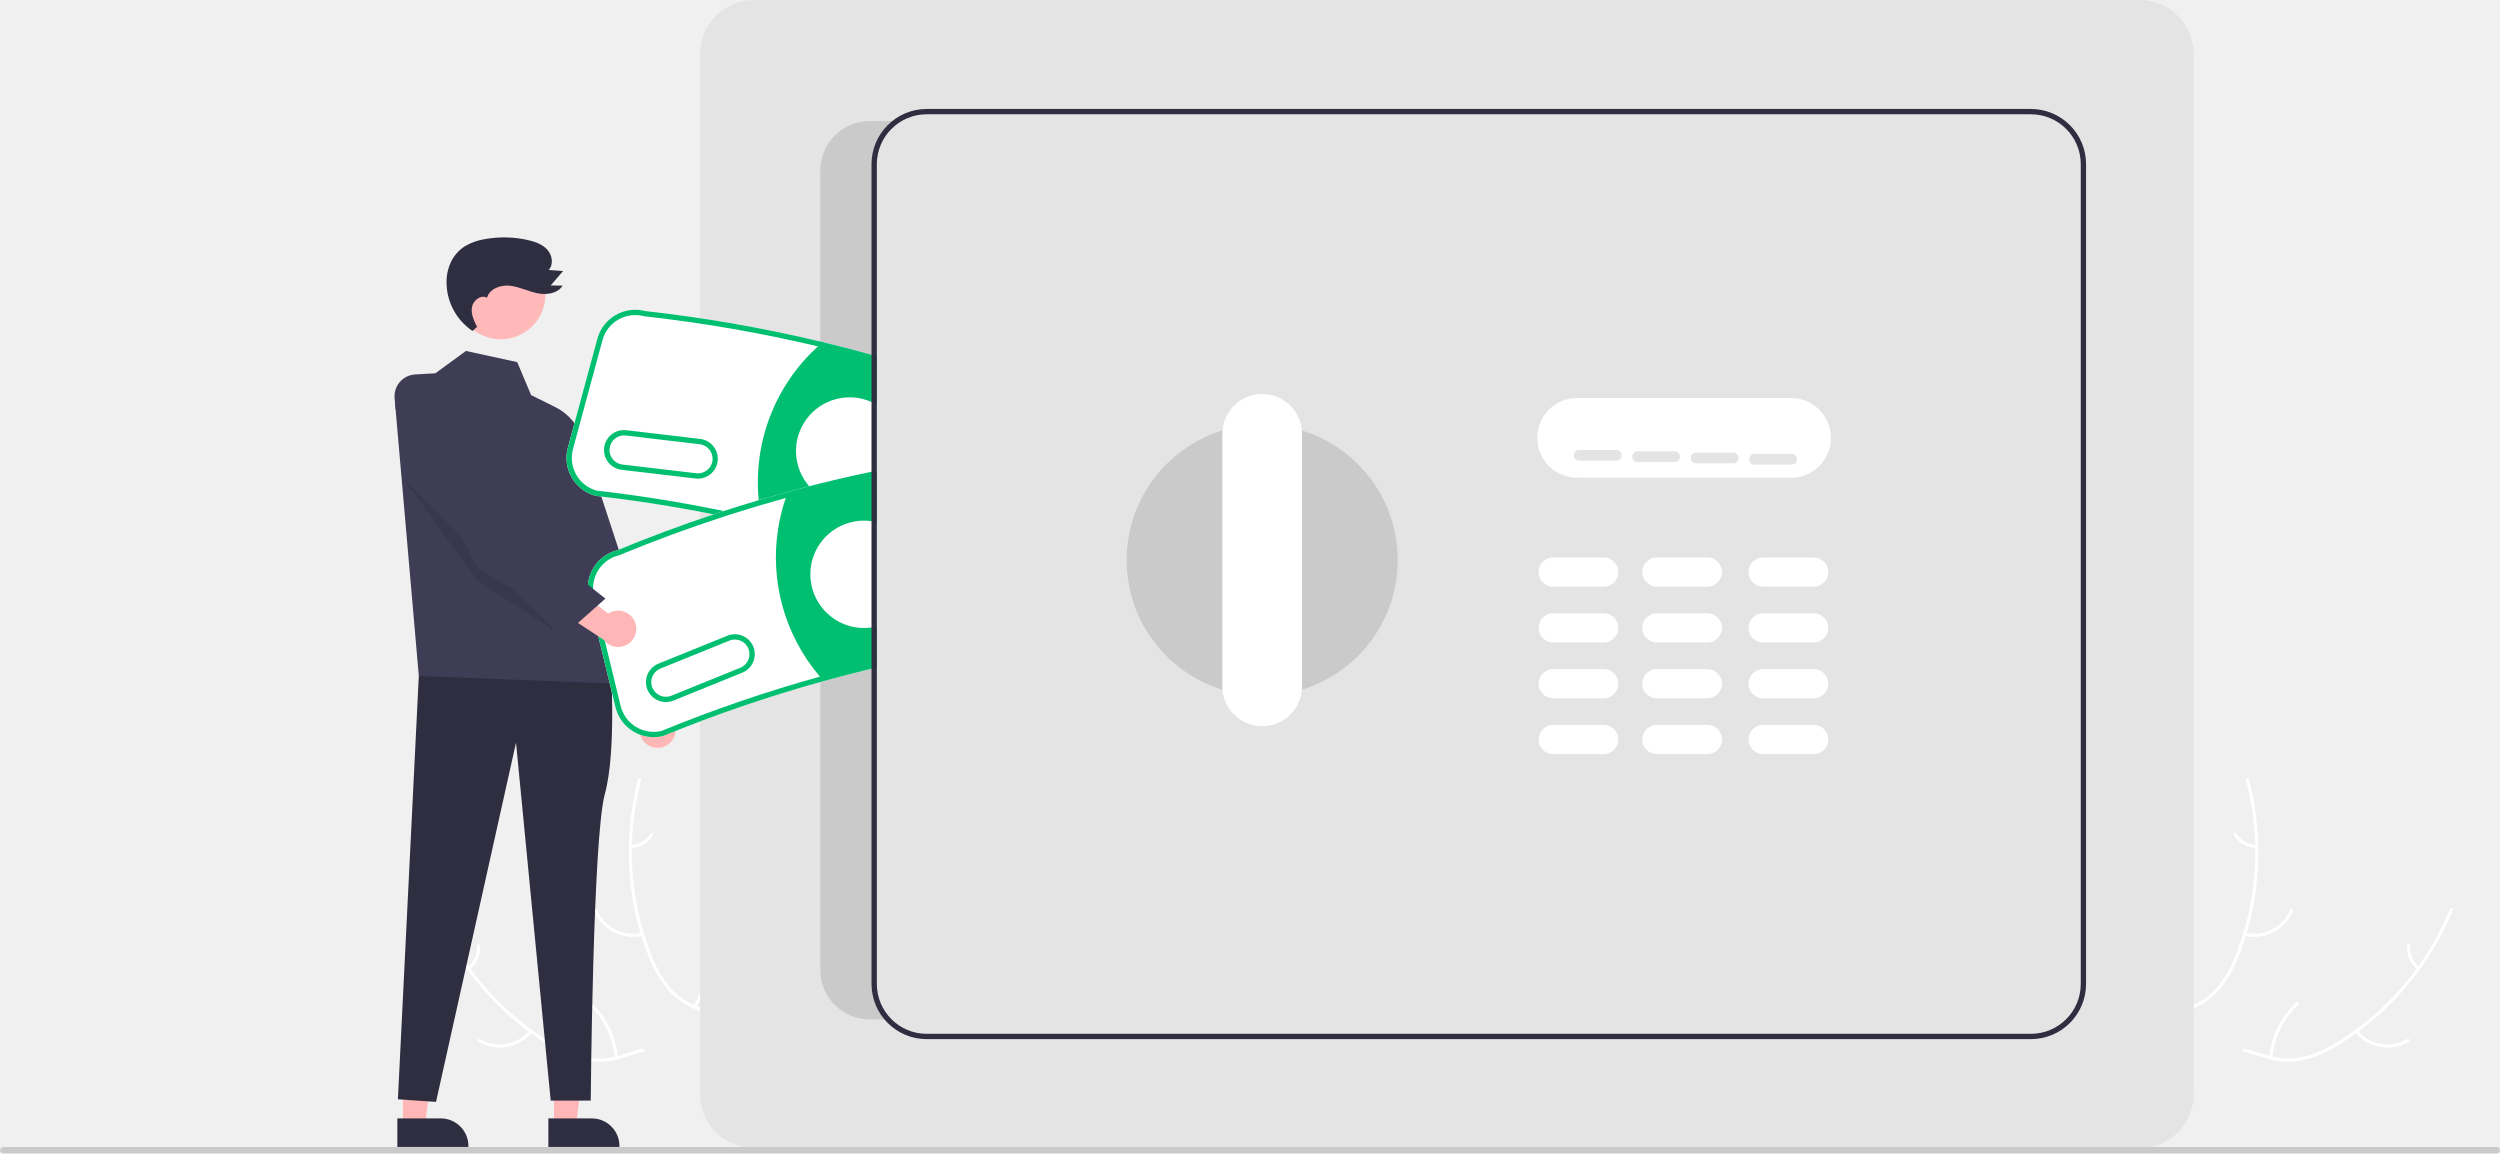
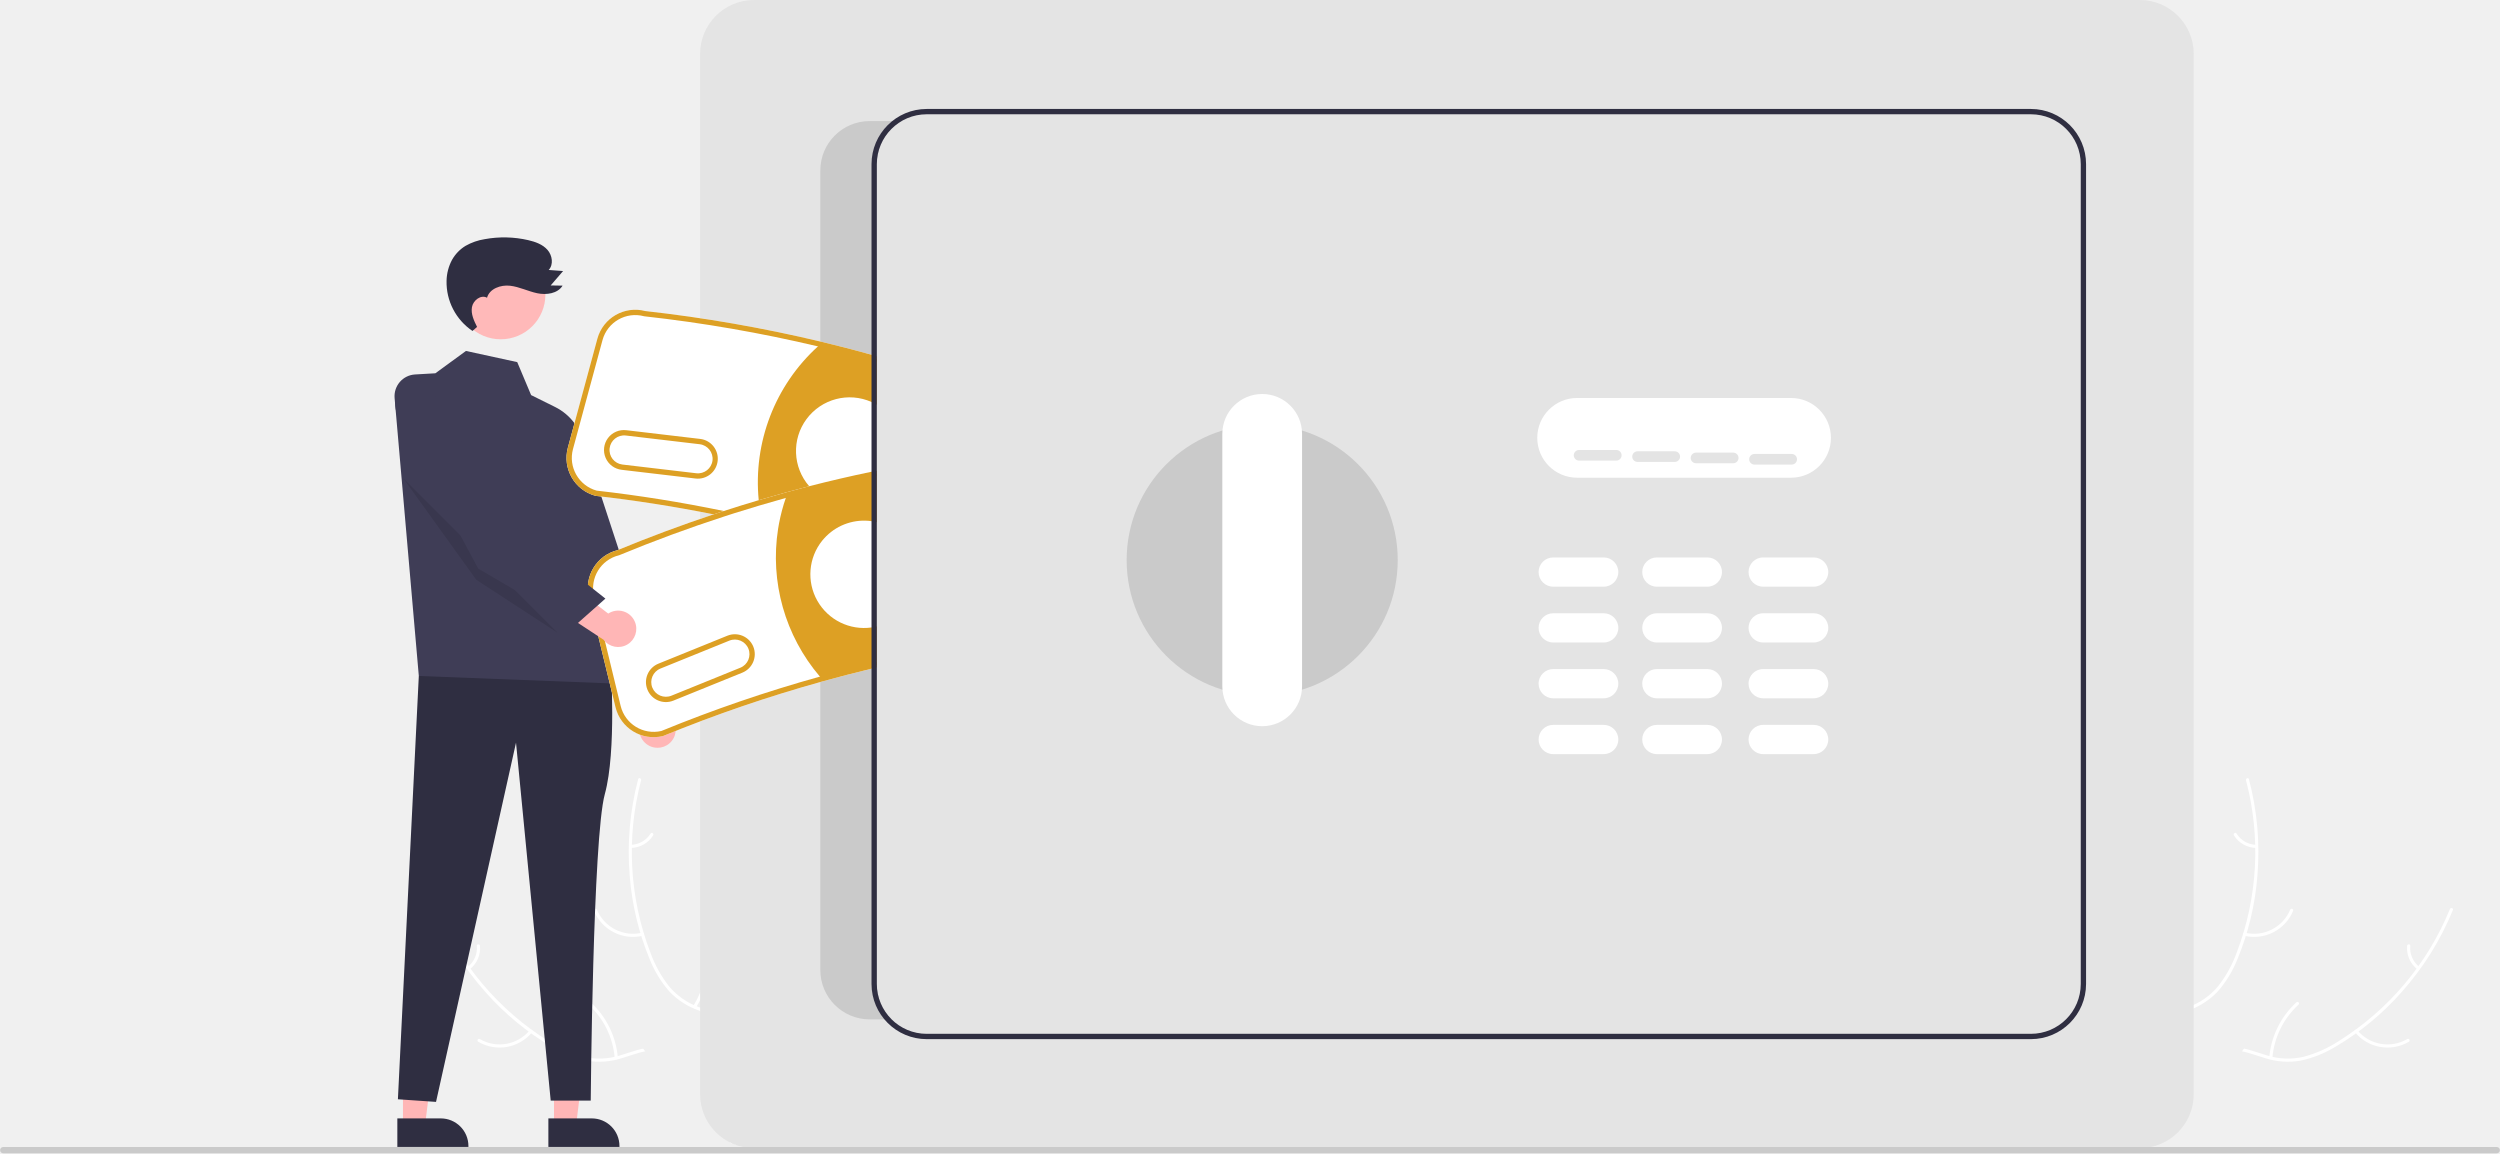
<svg xmlns="http://www.w3.org/2000/svg" data-name="Layer 1" width="940.675" height="433.962" viewBox="0 0 940.675 433.962">
  <path d="M329.153,642.833c-22.523-14.678-38.899-41.062-35.548-67.736a123.863,123.863,0,0,0,76.435,37.278c11.219,1.123,23.814,1.203,31.781,9.181,4.957,4.964,7.064,12.219,7.172,19.234.108,7.015-1.577,13.919-3.252,20.732l.412,1.702C379.287,662.231,351.676,657.511,329.153,642.833Z" transform="translate(-129.6623 -233.0189)" fill="#f0f0f0" />
  <path d="M294.169,575.092a105.87,105.87,0,0,0,42.013,49.777,45.591,45.591,0,0,0,13.057,5.792,26.149,26.149,0,0,0,13.752-.528c4.18-1.223,8.313-2.957,12.718-3.142a16.011,16.011,0,0,1,12.09,5.027c3.962,3.993,6.252,9.171,8.316,14.312,2.292,5.709,4.582,11.675,9.25,15.903.566.512-.262,1.36-.827.848-8.121-7.357-9.015-19.159-15.398-27.694-2.979-3.982-7.175-7.091-12.306-7.223-4.487-.115-8.751,1.67-12.972,2.945a27.903,27.903,0,0,1-13.427,1.017,42.148,42.148,0,0,1-13.232-5.269,102.713,102.713,0,0,1-24.765-20.427A107.747,107.747,0,0,1,293.027,575.407c-.288-.704.857-1.014,1.142-.315Z" transform="translate(-129.6623 -233.0189)" fill="#fff" />
  <path d="M329.878,621.438a15.884,15.884,0,0,1-20.255,3.572c-.657-.387-.085-1.426.572-1.038a14.708,14.708,0,0,0,18.835-3.361c.484-.589,1.329.241.848.827Z" transform="translate(-129.6623 -233.0189)" fill="#fff" />
  <path d="M360.954,631.032a30.615,30.615,0,0,0-9.853-20.018c-.564-.514.264-1.362.827-.848a31.844,31.844,0,0,1,10.211,20.851c.062.761-1.123.772-1.185.015Z" transform="translate(-129.6623 -233.0189)" fill="#fff" />
  <path d="M305.737,596.777a8.991,8.991,0,0,0,3.347-7.848c-.072-.76,1.113-.77,1.185-.015a10.075,10.075,0,0,1-3.683,8.69.612.612,0,0,1-.838.011.595.595,0,0,1-.011-.838Z" transform="translate(-129.6623 -233.0189)" fill="#fff" />
  <path d="M370.433,526.285c.058.473.117.947.184,1.425a118.406,118.406,0,0,0,3.986,18.789c.134.477.278.959.425,1.432a124.827,124.827,0,0,0,21.468,40.635,121.223,121.223,0,0,0,12.53,13.5c6.233,5.766,13.45,11.523,17.3,18.798a20.798,20.798,0,0,1,1.087,2.333l-19.216,39.393c-.089.068-.168.14-.257.208l-.695,1.608c-.248-.199-.501-.411-.748-.61-.144-.115-.284-.239-.428-.353-.095-.079-.189-.159-.279-.225-.032-.026-.063-.053-.086-.075-.09-.066-.167-.137-.248-.199q-2.124-1.77-4.23-3.576c-.009-.004-.009-.004-.014-.018-10.676-9.203-20.678-19.377-28.817-30.746-.245-.342-.499-.688-.735-1.048a115.673,115.673,0,0,1-9.609-16.248,102.262,102.262,0,0,1-4.016-9.536,85.037,85.037,0,0,1-4.997-26.114c-.568-17.768,4.553-35.519,16.475-48.396C369.818,526.931,370.119,526.61,370.433,526.285Z" transform="translate(-129.6623 -233.0189)" fill="#f0f0f0" />
  <path d="M370.89,526.618a105.87,105.87,0,0,0,3.576,65.039,45.591,45.591,0,0,0,6.938,12.486,26.149,26.149,0,0,0,11.298,7.858c4.073,1.54,8.418,2.644,12.046,5.148a16.011,16.011,0,0,1,6.627,11.293c.759,5.573-.529,11.087-1.977,16.435-1.607,5.938-3.371,12.08-2.189,18.267.143.75-1.028.928-1.171.179-2.055-10.763,4.337-20.725,4.379-31.383.019-4.973-1.46-9.982-5.477-13.176-3.513-2.793-7.993-3.935-12.13-5.459a27.903,27.903,0,0,1-11.333-7.272A42.148,42.148,0,0,1,374.083,593.86a102.712,102.712,0,0,1-7.475-31.22,107.747,107.747,0,0,1,3.18-36.459c.194-.735,1.295-.294,1.102.436Z" transform="translate(-129.6623 -233.0189)" fill="#fff" />
  <path d="M371.497,585.122a15.884,15.884,0,0,1-18.323-9.343c-.291-.705.79-1.19,1.082-.484a14.708,14.708,0,0,0,17.062,8.656c.741-.179.916.993.179,1.171Z" transform="translate(-129.6623 -233.0189)" fill="#fff" />
  <path d="M390.534,611.492a30.615,30.615,0,0,0,4.185-21.915c-.14-.75,1.031-.928,1.171-.179a31.844,31.844,0,0,1-4.401,22.796c-.409.645-1.361-.059-.955-.701Z" transform="translate(-129.6623 -233.0189)" fill="#fff" />
  <path d="M367.07,550.896a8.991,8.991,0,0,0,7.397-4.251c.4-.65,1.353.055.955.701a10.075,10.075,0,0,1-8.173,4.721.612.612,0,0,1-.675-.496.595.595,0,0,1,.496-.675Z" transform="translate(-129.6623 -233.0189)" fill="#fff" />
  <path d="M1016.501,642.833c22.523-14.678,38.899-41.062,35.548-67.736a123.863,123.863,0,0,1-76.435,37.278c-11.219,1.123-23.814,1.203-31.781,9.181-4.957,4.964-7.064,12.219-7.172,19.234-.108,7.015,1.577,13.919,3.252,20.732l-.412,1.702C966.366,662.231,993.978,657.511,1016.501,642.833Z" transform="translate(-129.6623 -233.0189)" fill="#f0f0f0" />
  <path d="M1051.484,575.092a105.87,105.87,0,0,1-42.013,49.777,45.591,45.591,0,0,1-13.057,5.792,26.149,26.149,0,0,1-13.752-.528c-4.18-1.223-8.313-2.957-12.718-3.142a16.011,16.011,0,0,0-12.09,5.027c-3.962,3.993-6.252,9.171-8.316,14.312-2.292,5.709-4.582,11.675-9.25,15.903-.566.512.262,1.36.827.848,8.121-7.357,9.015-19.159,15.398-27.694,2.979-3.982,7.175-7.091,12.306-7.223,4.487-.115,8.751,1.67,12.972,2.945a27.902,27.902,0,0,0,13.427,1.017,42.148,42.148,0,0,0,13.232-5.269,102.713,102.713,0,0,0,24.765-20.427,107.747,107.747,0,0,0,19.411-31.025c.288-.704-.857-1.014-1.142-.315Z" transform="translate(-129.6623 -233.0189)" fill="#fff" />
  <path d="M1015.776,621.438a15.884,15.884,0,0,0,20.255,3.572c.657-.387.085-1.426-.572-1.038a14.708,14.708,0,0,1-18.835-3.361c-.484-.589-1.329.241-.848.827Z" transform="translate(-129.6623 -233.0189)" fill="#fff" />
  <path d="M984.699,631.032a30.615,30.615,0,0,1,9.853-20.018c.564-.514-.264-1.362-.827-.848a31.844,31.844,0,0,0-10.211,20.851c-.062.761,1.123.772,1.185.015Z" transform="translate(-129.6623 -233.0189)" fill="#fff" />
  <path d="M1039.917,596.777a8.991,8.991,0,0,1-3.347-7.848c.072-.76-1.113-.77-1.185-.015a10.075,10.075,0,0,0,3.683,8.69.612.612,0,0,0,.838.011.595.595,0,0,0,.011-.838Z" transform="translate(-129.6623 -233.0189)" fill="#fff" />
  <path d="M975.221,526.285c-.058.473-.117.947-.184,1.425a118.407,118.407,0,0,1-3.986,18.789c-.134.477-.278.959-.425,1.432a124.827,124.827,0,0,1-21.468,40.635,121.225,121.225,0,0,1-12.53,13.5c-6.233,5.766-13.45,11.523-17.3,18.798a20.796,20.796,0,0,0-1.087,2.333L937.456,662.59c.089.068.168.14.257.208l.695,1.608c.248-.199.501-.411.748-.61.144-.115.284-.239.428-.353.095-.079.189-.159.28-.225.032-.026.063-.053.086-.075.09-.066.167-.137.248-.199q2.124-1.77,4.23-3.576c.009-.004.009-.004.014-.018,10.676-9.203,20.678-19.377,28.817-30.746.245-.342.499-.688.735-1.048a115.673,115.673,0,0,0,9.609-16.248,102.26,102.26,0,0,0,4.016-9.536,85.036,85.036,0,0,0,4.997-26.114c.568-17.768-4.553-35.519-16.475-48.396C975.836,526.931,975.535,526.61,975.221,526.285Z" transform="translate(-129.6623 -233.0189)" fill="#f0f0f0" />
  <path d="M974.764,526.618a105.87,105.87,0,0,1-3.576,65.039,45.591,45.591,0,0,1-6.938,12.486,26.149,26.149,0,0,1-11.298,7.858c-4.073,1.54-8.418,2.644-12.046,5.148a16.011,16.011,0,0,0-6.627,11.293c-.759,5.573.529,11.087,1.977,16.435,1.607,5.938,3.371,12.08,2.189,18.267-.143.75,1.028.928,1.171.179,2.055-10.763-4.337-20.725-4.379-31.383-.019-4.973,1.46-9.982,5.477-13.176,3.513-2.793,7.993-3.935,12.13-5.459a27.902,27.902,0,0,0,11.333-7.272A42.148,42.148,0,0,0,971.571,593.86a102.712,102.712,0,0,0,7.475-31.22,107.747,107.747,0,0,0-3.18-36.459c-.194-.735-1.295-.294-1.102.436Z" transform="translate(-129.6623 -233.0189)" fill="#fff" />
  <path d="M974.157,585.122A15.884,15.884,0,0,0,992.48,575.779c.291-.705-.79-1.19-1.082-.484a14.708,14.708,0,0,1-17.062,8.656c-.741-.179-.916.993-.179,1.171Z" transform="translate(-129.6623 -233.0189)" fill="#fff" />
  <path d="M955.12,611.492a30.615,30.615,0,0,1-4.185-21.915c.14-.75-1.031-.928-1.171-.179a31.844,31.844,0,0,0,4.401,22.796c.409.645,1.361-.059.955-.701Z" transform="translate(-129.6623 -233.0189)" fill="#fff" />
  <path d="M978.584,550.896a8.991,8.991,0,0,1-7.397-4.251c-.4-.65-1.353.055-.955.701a10.075,10.075,0,0,0,8.173,4.721.612.612,0,0,0,.675-.496.595.595,0,0,0-.496-.675Z" transform="translate(-129.6623 -233.0189)" fill="#fff" />
  <path d="M373.514,513.394a6.803,6.803,0,0,1-1.614-10.306l-11.981-20.999,12.537.81,9.455,19.817A6.84,6.84,0,0,1,373.514,513.394Z" transform="translate(-129.6623 -233.0189)" fill="#ffb6b6" />
  <polygon points="151.623 423.528 159.918 423.528 163.864 391.535 151.622 391.536 151.623 423.528" fill="#ffb6b6" />
  <path d="M279.17,653.839l16.335-.001h.001A10.41,10.41,0,0,1,305.915,664.248v.338l-26.745.001Z" transform="translate(-129.6623 -233.0189)" fill="#2f2e41" />
  <polygon points="208.454 423.528 216.748 423.528 220.694 391.535 208.452 391.536 208.454 423.528" fill="#ffb6b6" />
  <path d="M336,653.839l16.335-.001h.001a10.41,10.41,0,0,1,10.41,10.41v.338l-26.745.001Z" transform="translate(-129.6623 -233.0189)" fill="#2f2e41" />
  <path d="M359.444,482.991s2.281,32.489-2.212,48.851-5.296,115.312-5.296,115.312H336.876l-13.054-134.691L293.727,647.629l-14.346-.986,7.867-159.275Z" transform="translate(-129.6623 -233.0189)" fill="#2f2e41" />
  <path d="M293.473,373.473l11.514-8.402,19.293,4.201,5.223,12.409,8.999,4.462a20.399,20.399,0,0,1,11.127,15.352l12.856,88.78-75.236-2.908-9.108-104.556a8.197,8.197,0,0,1,7.69-8.894Z" transform="translate(-129.6623 -233.0189)" fill="#3f3d56" />
  <polygon points="213.6 160.059 220.549 169.426 250.815 261.738 236.628 267.418 213.911 224.403 213.6 160.059" fill="#3f3d56" />
  <circle cx="188.411" cy="110.861" r="16.804" fill="#ffb9b9" />
  <polygon points="151.778 179.997 179.2 218.137 209.852 238.125 151.778 179.997" opacity="0.1" />
  <path d="M309.168,356.028c-1.169-2.334-2.371-4.874-1.925-7.445s3.398-4.812,5.675-3.537c.945-3.415,5.128-4.91,8.649-4.515s6.764,2.093,10.231,2.822,7.678.151,9.553-2.856l-4.484-.078,4.669-5.416-5.413-.405c1.875-2.023,1.377-5.461-.438-7.538s-4.569-3.06-7.257-3.682a40.428,40.428,0,0,0-16.342-.376A21.245,21.245,0,0,0,304.826,325.528a14.445,14.445,0,0,0-5.076,5.264,17.377,17.377,0,0,0-2.062,7.919,22.145,22.145,0,0,0,9.757,18.837" transform="translate(-129.6623 -233.0189)" fill="#2f2e41" />
  <path d="M934.835,665.019H413.347a20.279,20.279,0,0,1-20.256-20.256V253.275a20.279,20.279,0,0,1,20.256-20.256H934.835a20.279,20.279,0,0,1,20.256,20.256V644.763A20.279,20.279,0,0,1,934.835,665.019Z" transform="translate(-129.6623 -233.0189)" fill="#e4e4e4" />
  <path d="M803.587,412.769H723.086a15,15,0,0,1,0-30h80.5a15,15,0,0,1,0,30Z" transform="translate(-129.6623 -233.0189)" fill="#fff" />
  <path d="M733.087,453.769h-19a5.5,5.5,0,0,1,0-11h19a5.5,5.5,0,0,1,0,11Z" transform="translate(-129.6623 -233.0189)" fill="#fff" />
  <path d="M812.087,453.769h-19a5.5,5.5,0,0,1,0-11h19a5.5,5.5,0,0,1,0,11Z" transform="translate(-129.6623 -233.0189)" fill="#fff" />
  <path d="M772.087,453.769h-19a5.5,5.5,0,0,1,0-11h19a5.5,5.5,0,0,1,0,11Z" transform="translate(-129.6623 -233.0189)" fill="#fff" />
  <path d="M733.087,474.769h-19a5.5,5.5,0,0,1,0-11h19a5.5,5.5,0,0,1,0,11Z" transform="translate(-129.6623 -233.0189)" fill="#fff" />
  <path d="M812.087,474.769h-19a5.5,5.5,0,0,1,0-11h19a5.5,5.5,0,0,1,0,11Z" transform="translate(-129.6623 -233.0189)" fill="#fff" />
  <path d="M772.087,474.769h-19a5.5,5.5,0,0,1,0-11h19a5.5,5.5,0,0,1,0,11Z" transform="translate(-129.6623 -233.0189)" fill="#fff" />
  <path d="M733.087,495.769h-19a5.5,5.5,0,0,1,0-11h19a5.5,5.5,0,0,1,0,11Z" transform="translate(-129.6623 -233.0189)" fill="#fff" />
  <path d="M812.087,495.769h-19a5.5,5.5,0,0,1,0-11h19a5.5,5.5,0,0,1,0,11Z" transform="translate(-129.6623 -233.0189)" fill="#fff" />
  <path d="M772.087,495.769h-19a5.5,5.5,0,0,1,0-11h19a5.5,5.5,0,0,1,0,11Z" transform="translate(-129.6623 -233.0189)" fill="#fff" />
  <path d="M733.087,516.769h-19a5.5,5.5,0,0,1,0-11h19a5.5,5.5,0,1,1,0,11Z" transform="translate(-129.6623 -233.0189)" fill="#fff" />
  <path d="M812.087,516.769h-19a5.5,5.5,0,0,1,0-11h19a5.5,5.5,0,1,1,0,11Z" transform="translate(-129.6623 -233.0189)" fill="#fff" />
  <path d="M772.087,516.769h-19a5.5,5.5,0,0,1,0-11h19a5.5,5.5,0,1,1,0,11Z" transform="translate(-129.6623 -233.0189)" fill="#fff" />
  <circle cx="474.924" cy="210.75" r="51" fill="#cacaca" />
  <path d="M604.587,506.269a15.017,15.017,0,0,1-15-15v-95a15,15,0,1,1,30,0v95A15.017,15.017,0,0,1,604.587,506.269Z" transform="translate(-129.6623 -233.0189)" fill="#fff" />
  <path d="M737.823,406.328h-14a2,2,0,0,1,0-4h14a2,2,0,1,1,0,4Z" transform="translate(-129.6623 -233.0189)" fill="#e4e4e4" />
  <path d="M759.823,406.828h-14a2,2,0,0,1,0-4h14a2,2,0,1,1,0,4Z" transform="translate(-129.6623 -233.0189)" fill="#e4e4e4" />
  <path d="M781.823,407.328h-14a2,2,0,0,1,0-4h14a2,2,0,1,1,0,4Z" transform="translate(-129.6623 -233.0189)" fill="#e4e4e4" />
  <path d="M803.823,407.828h-14a2,2,0,0,1,0-4h14a2,2,0,1,1,0,4Z" transform="translate(-129.6623 -233.0189)" fill="#e4e4e4" />
  <path d="M459.587,603.268a18.693,18.693,0,0,0,5.56,13.31h-8.261a18.559,18.559,0,0,1-18.559-18.559V297.137a18.559,18.559,0,0,1,18.559-18.559h12.021a18.744,18.744,0,0,0-9.32,16.2Z" transform="translate(-129.6623 -233.0189)" fill="#cacaca" />
  <path d="M1069.147,666.981H130.853a1.191,1.191,0,0,1,0-2.381h938.294a1.191,1.191,0,0,1,0,2.381Z" transform="translate(-129.6623 -233.0189)" fill="#cacaca" />
  <path d="M457.587,366.498q-9.48-2.655-19.03-4.92a543.559,543.559,0,0,0-66.09-11.52,14.785,14.785,0,0,0-18.03,10.41l-11.11,41a14.777,14.777,0,0,0,10.39,18.11l.15.03c14.7,1.67,29.54,3.99,44.3,6.95,1.32.26,2.63.53,3.95.81q7.095,1.47,14.15,3.14c2.06.48,4.11.98,6.17,1.49q8.31,2.07,16.63,4.41,9.255,2.61,18.52,5.57c.67.2,1.34.41,2,.63v-75.54C458.927,366.868,458.257,366.678,457.587,366.498Z" transform="translate(-129.6623 -233.0189)" fill="#fff" />
-   <path d="M457.587,366.498q-9.48-2.655-19.03-4.92a543.559,543.559,0,0,0-66.09-11.52,14.785,14.785,0,0,0-18.03,10.41l-11.11,41a14.777,14.777,0,0,0,10.39,18.11l.15.03c14.7,1.67,29.54,3.99,44.3,6.95,1.32.26,2.63.53,3.95.81q7.095,1.47,14.15,3.14c2.06.48,4.11.98,6.17,1.49q8.31,2.07,16.63,4.41,9.255,2.61,18.52,5.57c.67.2,1.34.41,2,.63v-2.11c-.67-.21-1.34-.42-2-.63q-8.52-2.715-17.02-5.11-3.18-.915-6.36-1.77-5.73-1.545-11.43-2.96-3.03-.765-6.05-1.47c-.15-.04-.31-.07-.46-.11q-5.145-1.215-10.31-2.32c-1.32-.28-2.64-.56-3.96-.83-15.92-3.3-31.96-5.87-47.83-7.67a12.777,12.777,0,0,1-8.91-15.63l11.11-41.01a12.767,12.767,0,0,1,15.65-8.97l.15.02a541.782,541.782,0,0,1,65.26,11.32c.22.06.44.11.66.16q9.781,2.34,19.5,5.06c.66.18,1.33.37,2,.57v-2.08C458.927,366.868,458.257,366.678,457.587,366.498Z" transform="translate(-129.6623 -233.0189)" fill="#01bf71" />
-   <path d="M459.587,368.108v73.44c-.67-.22-1.33-.43-2-.64q-8.865-2.835-17.79-5.34-8.566-2.43-17.19-4.57c-2.04-.5-4.07-.99-6.11-1.47-.08-.36-.16-.72-.23-1.08-.37-1.72-.66-3.46-.88-5.21-.1-.67-.17-1.34-.24-2.02a69.067,69.067,0,0,1,22.28-57.86c.29-.28.59-.55.89-.81q9.69,2.31,19.27,5C458.257,367.718,458.927,367.908,459.587,368.108Z" transform="translate(-129.6623 -233.0189)" fill="#01bf71" />
-   <path d="M393.177,398.178l-27.81-3.28a7.502,7.502,0,1,0-1.76,14.9l27.81,3.28a7.502,7.502,0,0,0,1.76-14.9Zm4.58,8.1a5.506,5.506,0,0,1-6.11,4.81l-27.81-3.28a5.498,5.498,0,0,1,1.29-10.92l27.81,3.28A5.52,5.52,0,0,1,397.757,406.278Z" transform="translate(-129.6623 -233.0189)" fill="#01bf71" />
+   <path d="M457.587,366.498q-9.48-2.655-19.03-4.92a543.559,543.559,0,0,0-66.09-11.52,14.785,14.785,0,0,0-18.03,10.41l-11.11,41a14.777,14.777,0,0,0,10.39,18.11l.15.03c14.7,1.67,29.54,3.99,44.3,6.95,1.32.26,2.63.53,3.95.81q7.095,1.47,14.15,3.14c2.06.48,4.11.98,6.17,1.49q8.31,2.07,16.63,4.41,9.255,2.61,18.52,5.57c.67.2,1.34.41,2,.63v-2.11c-.67-.21-1.34-.42-2-.63q-8.52-2.715-17.02-5.11-3.18-.915-6.36-1.77-5.73-1.545-11.43-2.96-3.03-.765-6.05-1.47c-.15-.04-.31-.07-.46-.11q-5.145-1.215-10.31-2.32c-1.32-.28-2.64-.56-3.96-.83-15.92-3.3-31.96-5.87-47.83-7.67a12.777,12.777,0,0,1-8.91-15.63l11.11-41.01a12.767,12.767,0,0,1,15.65-8.97l.15.02a541.782,541.782,0,0,1,65.26,11.32c.22.06.44.11.66.16q9.781,2.34,19.5,5.06c.66.18,1.33.37,2,.57v-2.08C458.927,366.868,458.257,366.678,457.587,366.498Z" transform="translate(-129.6623 -233.0189)" fill="#DDA024" />
+   <path d="M459.587,368.108v73.44c-.67-.22-1.33-.43-2-.64q-8.865-2.835-17.79-5.34-8.566-2.43-17.19-4.57c-2.04-.5-4.07-.99-6.11-1.47-.08-.36-.16-.72-.23-1.08-.37-1.72-.66-3.46-.88-5.21-.1-.67-.17-1.34-.24-2.02a69.067,69.067,0,0,1,22.28-57.86c.29-.28.59-.55.89-.81q9.69,2.31,19.27,5C458.257,367.718,458.927,367.908,459.587,368.108Z" transform="translate(-129.6623 -233.0189)" fill="#DDA024" />
+   <path d="M393.177,398.178l-27.81-3.28a7.502,7.502,0,1,0-1.76,14.9l27.81,3.28a7.502,7.502,0,0,0,1.76-14.9Zm4.58,8.1a5.506,5.506,0,0,1-6.11,4.81l-27.81-3.28a5.498,5.498,0,0,1,1.29-10.92l27.81,3.28A5.52,5.52,0,0,1,397.757,406.278Z" transform="translate(-129.6623 -233.0189)" fill="#DDA024" />
  <path d="M459.587,385.308v34.83a16.298,16.298,0,0,1-2,1.02,20.168,20.168,0,0,1-21.84-3.54c-.28-.25-.56-.52-.83-.8-.27-.27-.53-.56-.78-.85a20.186,20.186,0,0,1,23.45-31.69A20.895,20.895,0,0,1,459.587,385.308Z" transform="translate(-129.6623 -233.0189)" fill="#fff" />
  <path d="M457.587,410.518q-11.804,2.46-23.45,5.45-4.35,1.11-8.67,2.3-5.16,1.425-10.32,2.95-6.584,1.95-13.15,4.08c-1.27.42-2.55.84-3.83,1.26-12.17,4.06-24.26,8.56-36.15,13.47a14.787,14.787,0,0,0-10.79,17.81l10.03,41.28a14.779,14.779,0,0,0,17.83,10.86l.14-.05a533.852,533.852,0,0,1,59.93-20.52q9.12-2.535,18.43-4.78c.67-.16,1.33-.32,2-.47v-74.05C458.917,410.228,458.257,410.368,457.587,410.518Z" transform="translate(-129.6623 -233.0189)" fill="#fff" />
-   <path d="M457.587,410.518q-11.804,2.46-23.45,5.45-4.35,1.11-8.67,2.3-5.16,1.425-10.32,2.95-6.584,1.95-13.15,4.08c-1.27.42-2.55.84-3.83,1.26-12.17,4.06-24.26,8.56-36.15,13.47a14.787,14.787,0,0,0-10.79,17.81l10.03,41.28a14.779,14.779,0,0,0,17.83,10.86l.14-.05a533.852,533.852,0,0,1,59.93-20.52q9.12-2.535,18.43-4.78c.67-.16,1.33-.32,2-.47v-2.06c-.67.16-1.33.32-2,.48-.5.12-1.01.24-1.51.36q-8.82,2.145-17.45,4.54c-.15.04-.31.09-.46.13a533.386,533.386,0,0,0-59.63,20.45,12.788,12.788,0,0,1-15.34-9.41l-10.02-41.28a12.772,12.772,0,0,1,9.38-15.41l.15-.05c12.95-5.36,26.13-10.22,39.41-14.54,1.28-.42,2.56-.83,3.84-1.24q4.71-1.485,9.43-2.89,4.98-1.485,9.95-2.86.33-.09.66-.18,4.86-1.335,9.75-2.58,10.845-2.76,21.84-5.07c.66-.14,1.33-.28,2-.41v-2.03C458.917,410.228,458.257,410.368,457.587,410.518Z" transform="translate(-129.6623 -233.0189)" fill="#01bf71" />
-   <path d="M459.587,411.118v72.01c-.66.15-1.33.3-2,.46q-9.39,2.28-18.7,4.86-.375-.42-.72-.84a69.12,69.12,0,0,1-15.73-55.61c.05-.33.11-.67.17-1,.05-.32.11-.65.17-.97a68.508,68.508,0,0,1,2.56-9.65c.13-.38.26-.76.4-1.14q4.575-1.26,9.18-2.42,11.265-2.91,22.67-5.29C458.247,411.378,458.917,411.248,459.587,411.118Z" transform="translate(-129.6623 -233.0189)" fill="#01bf71" />
-   <path d="M413.117,476.348a7.509,7.509,0,0,0-9.77-4.13l-25.95,10.52a7.5,7.5,0,0,0,5.64,13.9l25.95-10.52A7.517,7.517,0,0,0,413.117,476.348Zm-4.88,7.91-25.95,10.53a5.504,5.504,0,0,1-4.14-10.2l25.95-10.52a5.499,5.499,0,1,1,4.14,10.19Z" transform="translate(-129.6623 -233.0189)" fill="#01bf71" />
+   <path d="M457.587,410.518q-11.804,2.46-23.45,5.45-4.35,1.11-8.67,2.3-5.16,1.425-10.32,2.95-6.584,1.95-13.15,4.08c-1.27.42-2.55.84-3.83,1.26-12.17,4.06-24.26,8.56-36.15,13.47a14.787,14.787,0,0,0-10.79,17.81l10.03,41.28a14.779,14.779,0,0,0,17.83,10.86l.14-.05a533.852,533.852,0,0,1,59.93-20.52q9.12-2.535,18.43-4.78c.67-.16,1.33-.32,2-.47v-2.06c-.67.16-1.33.32-2,.48-.5.12-1.01.24-1.51.36q-8.82,2.145-17.45,4.54c-.15.04-.31.09-.46.13a533.386,533.386,0,0,0-59.63,20.45,12.788,12.788,0,0,1-15.34-9.41l-10.02-41.28a12.772,12.772,0,0,1,9.38-15.41l.15-.05c12.95-5.36,26.13-10.22,39.41-14.54,1.28-.42,2.56-.83,3.84-1.24q4.71-1.485,9.43-2.89,4.98-1.485,9.95-2.86.33-.09.66-.18,4.86-1.335,9.75-2.58,10.845-2.76,21.84-5.07c.66-.14,1.33-.28,2-.41v-2.03C458.917,410.228,458.257,410.368,457.587,410.518Z" transform="translate(-129.6623 -233.0189)" fill="#DDA024" />
+   <path d="M459.587,411.118v72.01c-.66.15-1.33.3-2,.46q-9.39,2.28-18.7,4.86-.375-.42-.72-.84a69.12,69.12,0,0,1-15.73-55.61c.05-.33.11-.67.17-1,.05-.32.11-.65.17-.97a68.508,68.508,0,0,1,2.56-9.65c.13-.38.26-.76.4-1.14q4.575-1.26,9.18-2.42,11.265-2.91,22.67-5.29C458.247,411.378,458.917,411.248,459.587,411.118Z" transform="translate(-129.6623 -233.0189)" fill="#DDA024" />
+   <path d="M413.117,476.348a7.509,7.509,0,0,0-9.77-4.13l-25.95,10.52a7.5,7.5,0,0,0,5.64,13.9l25.95-10.52A7.517,7.517,0,0,0,413.117,476.348Zm-4.88,7.91-25.95,10.53a5.504,5.504,0,0,1-4.14-10.2l25.95-10.52a5.499,5.499,0,1,1,4.14,10.19Z" transform="translate(-129.6623 -233.0189)" fill="#DDA024" />
  <path d="M459.587,429.508v39.21a19.611,19.611,0,0,1-2,.4,20.205,20.205,0,0,1-18.52-32.71c.23-.29.47-.57.73-.84.24-.28.5-.55.77-.81a20.197,20.197,0,0,1,17.02-5.64A17.2,17.2,0,0,1,459.587,429.508Z" transform="translate(-129.6623 -233.0189)" fill="#fff" />
  <path d="M457.587,361.288v99.81c.67-.22,1.34-.43,2-.63v-98.27C458.917,361.888,458.257,361.588,457.587,361.288Zm0,0v99.81c.67-.22,1.34-.43,2-.63v-98.27C458.917,361.888,458.257,361.588,457.587,361.288Zm0,0v99.81c.67-.22,1.34-.43,2-.63v-98.27C458.917,361.888,458.257,361.588,457.587,361.288Zm0,7.29v115.01c.67-.16,1.34-.31,2-.46v-113.98C458.917,368.948,458.247,368.758,457.587,368.578Zm0,0v115.01c.67-.16,1.34-.31,2-.46v-113.98C458.917,368.948,458.247,368.758,457.587,368.578Zm0,0v115.01c.67-.16,1.34-.31,2-.46v-113.98C458.917,368.948,458.247,368.758,457.587,368.578Zm0,0v115.01c.67-.16,1.34-.31,2-.46v-113.98C458.917,368.948,458.247,368.758,457.587,368.578Zm0,0v116.05c.67-.16,1.33-.32,2-.47v-115.01C458.917,368.948,458.247,368.758,457.587,368.578Zm436.25-94.56H478.347a20.795,20.795,0,0,0-20.76,20.76v308.49a20.785,20.785,0,0,0,20.76,20.75H893.837a20.775,20.775,0,0,0,20.75-20.75v-308.49A20.777,20.777,0,0,0,893.837,274.018Zm18.75,329.25a18.769,18.769,0,0,1-18.75,18.75H478.347a18.778,18.778,0,0,1-18.76-18.75v-308.49a18.788,18.788,0,0,1,18.76-18.76H893.837a18.772,18.772,0,0,1,18.75,18.76Zm-455-234.69v114c.67-.16,1.33-.32,2-.48v-112.95C458.917,368.948,458.247,368.758,457.587,368.578Zm0,0v115.01c.67-.16,1.34-.31,2-.46v-113.98C458.917,368.948,458.247,368.758,457.587,368.578Zm0,0v115.01c.67-.16,1.34-.31,2-.46v-113.98C458.917,368.948,458.247,368.758,457.587,368.578Zm0,0v115.01c.67-.16,1.34-.31,2-.46v-113.98C458.917,368.948,458.247,368.758,457.587,368.578Zm0-7.29v99.81c.67-.22,1.34-.43,2-.63v-98.27C458.917,361.888,458.257,361.588,457.587,361.288Zm0,0v99.81c.67-.22,1.34-.43,2-.63v-98.27C458.917,361.888,458.257,361.588,457.587,361.288Z" transform="translate(-129.6623 -233.0189)" fill="#2f2e41" />
  <path d="M368.513,466.893a6.803,6.803,0,0,0-9.99-3.003l-19.171-14.73L338.446,461.69l18.344,12.067a6.84,6.84,0,0,0,11.723-6.864Z" transform="translate(-129.6623 -233.0189)" fill="#ffb6b6" />
  <path d="M291.262,377.995l-6.308-2.981s-10.163,2.859-5.225,16.297l29.879,55.664,36.479,21.357,11.372-10.077-36.505-28.884Z" transform="translate(-129.6623 -233.0189)" fill="#3f3d56" />
</svg>
